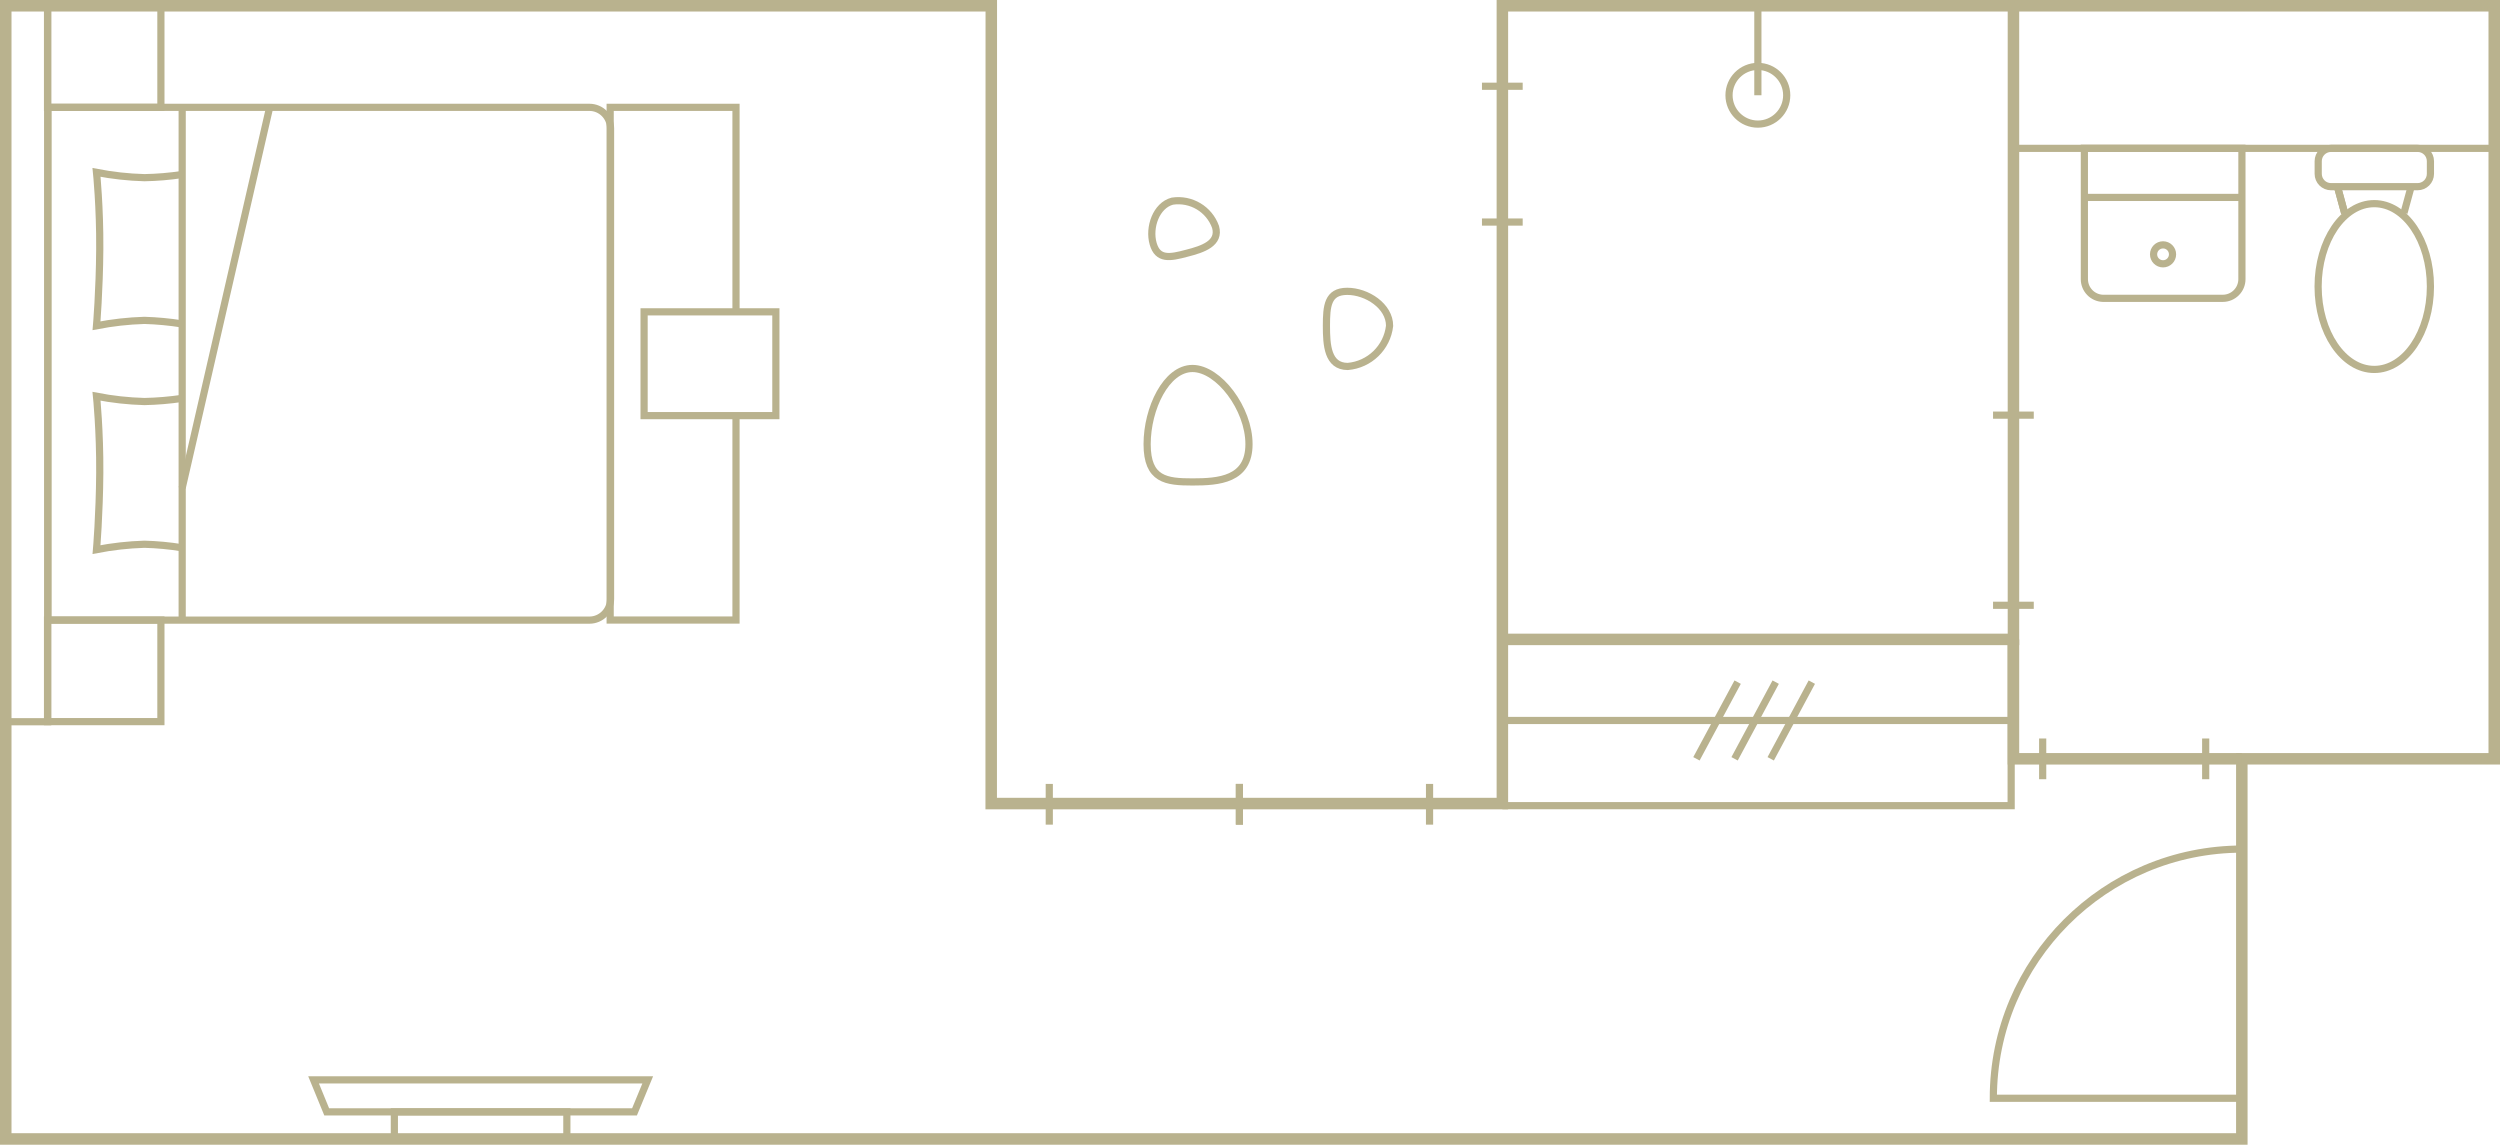
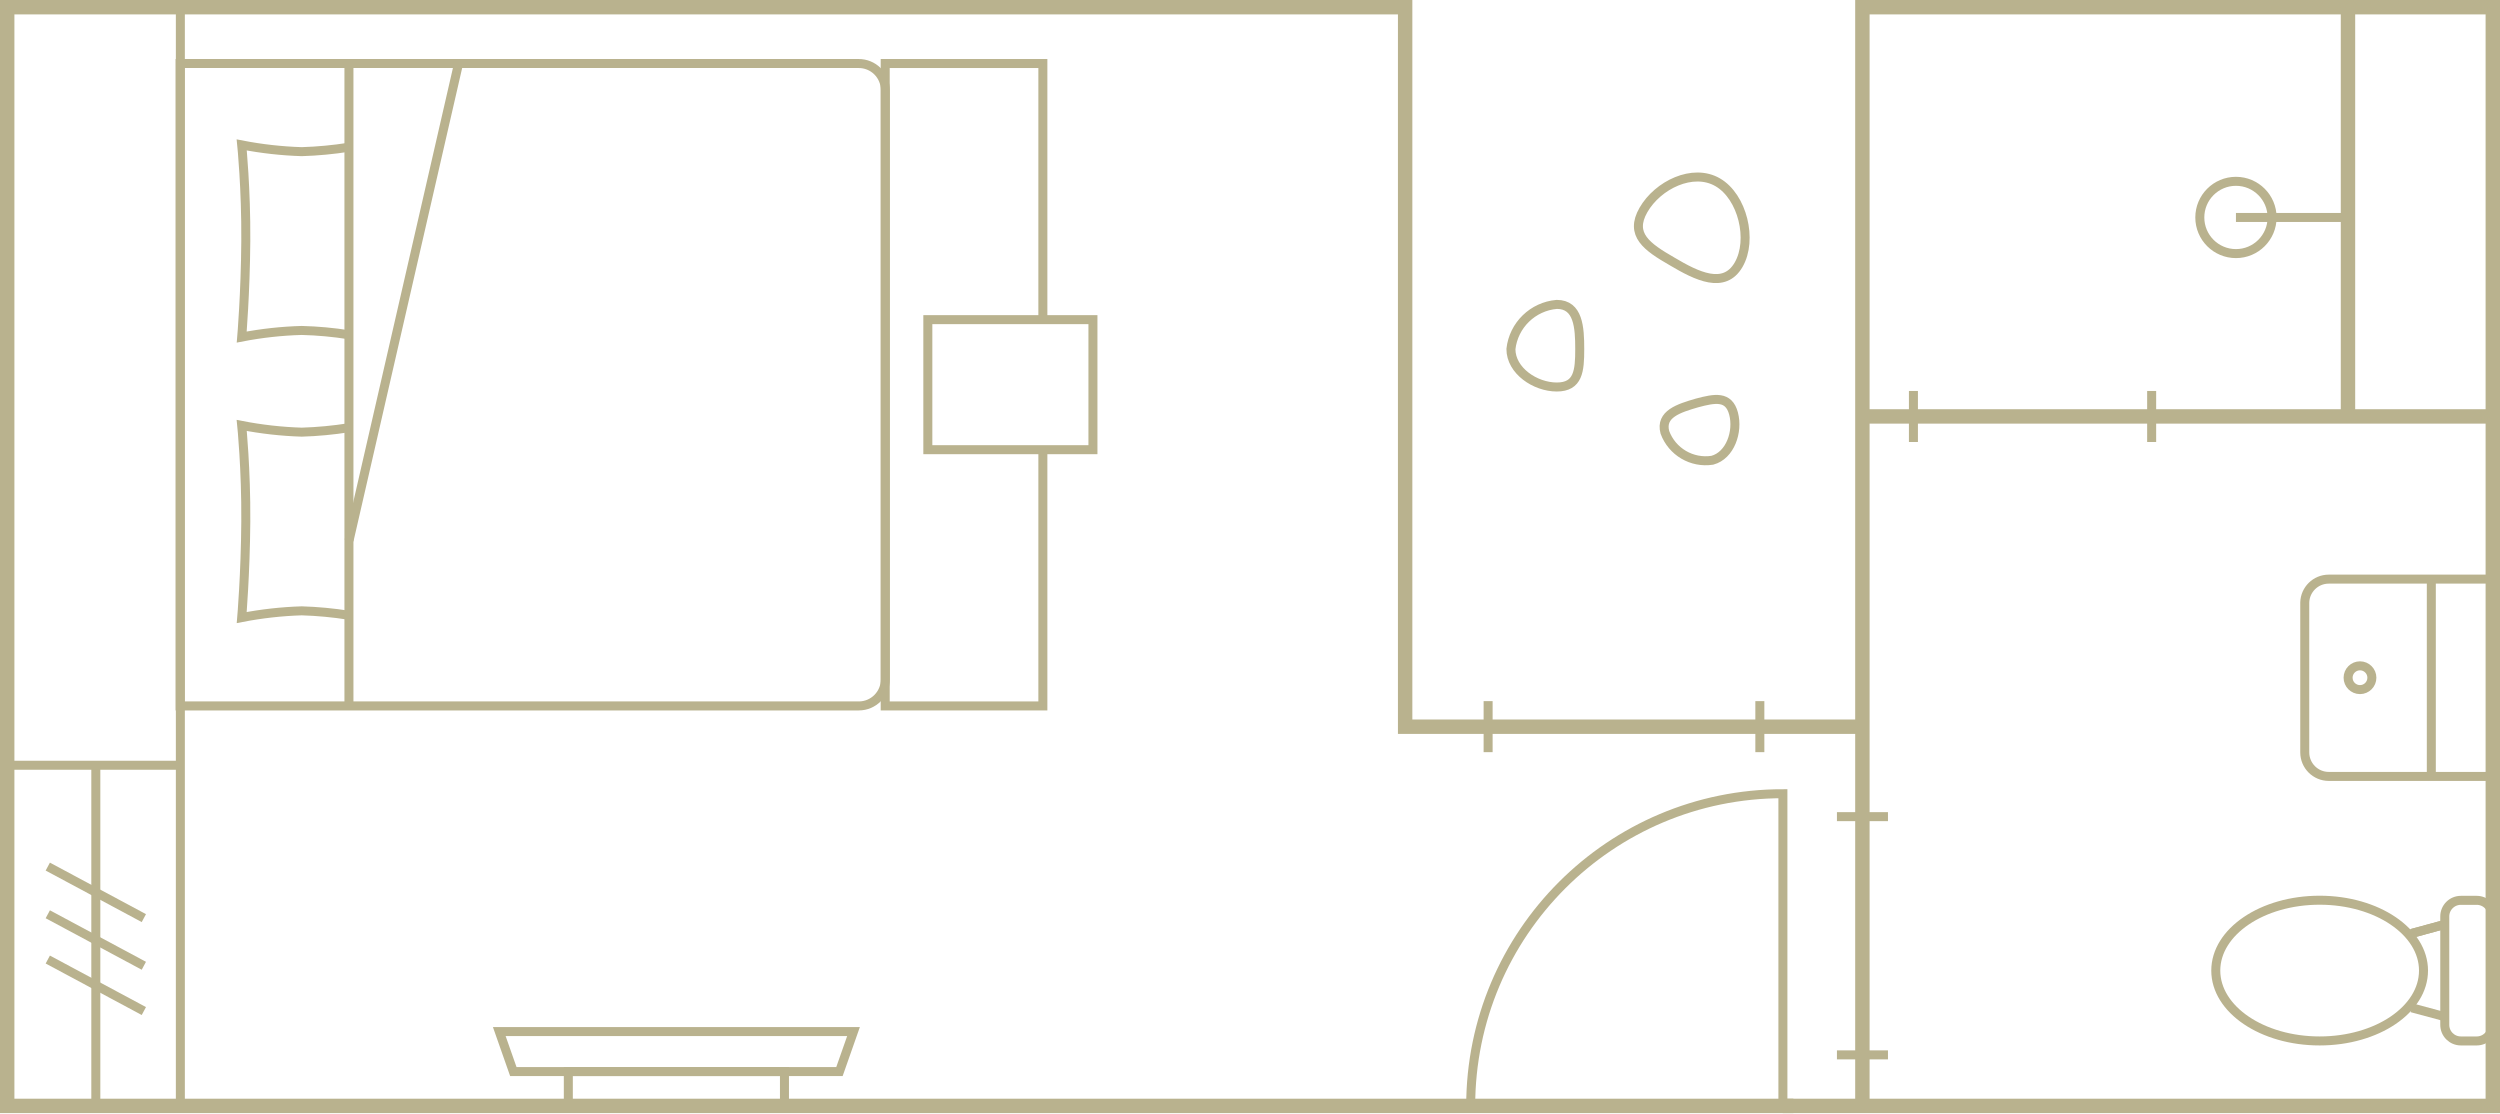
- <svg xmlns="http://www.w3.org/2000/svg" viewBox="0 0 260.87 119.45">
+ <svg xmlns="http://www.w3.org/2000/svg" viewBox="0 0 208.2 92.7">
  <defs>
    <style>.cls-1,.cls-2{fill:none;stroke:#b9b28e;stroke-miterlimit:10;}.cls-1{stroke-width:0.75px;}.cls-2{stroke-width:1.2px;}</style>
  </defs>
  <g id="レイヤー_2" data-name="レイヤー 2">
    <g id="レイヤー_1-2" data-name="レイヤー 1">
-       <ellipse class="cls-1" cx="247.75" cy="29.9" rx="5.86" ry="8.65" />
-       <rect class="cls-1" x="245.75" y="11.62" width="4" height="11.71" rx="1.34" transform="translate(230.28 265.23) rotate(-90)" />
-       <line class="cls-1" x1="243.91" y1="19.49" x2="244.66" y2="22.24" />
-       <line class="cls-1" x1="243.91" y1="19.49" x2="244.66" y2="22.24" />
-       <line class="cls-1" x1="251.6" y1="19.47" x2="250.85" y2="22.22" />
-       <line class="cls-1" x1="210.1" y1="15.48" x2="260.27" y2="15.48" />
-       <line class="cls-2" x1="103.44" y1="0.6" x2="103.44" y2="0.6" />
-       <polygon class="cls-2" points="156.77 0.6 260.27 0.6 260.27 79.18 233.93 79.18 233.93 118.85 0.6 118.85 0.6 0.6 103.44 0.6 103.43 53.81 103.43 83.85 156.77 83.85 156.77 0.6" />
-       <polyline class="cls-2" points="210.1 66.72 210.1 79.18 233.93 79.18" />
-       <polyline class="cls-1" points="209.86 66.72 209.86 84.07 156.77 84.07" />
-       <polyline class="cls-2" points="156.77 66.72 210.1 66.72 210.1 0.6" />
-       <line class="cls-1" x1="184.77" y1="79.18" x2="189.06" y2="71.18" />
-       <line class="cls-1" x1="181" y1="79.18" x2="185.29" y2="71.18" />
-       <line class="cls-1" x1="177.02" y1="79.18" x2="181.32" y2="71.18" />
-       <line class="cls-1" x1="156.77" y1="75.18" x2="210.1" y2="75.18" />
-       <path class="cls-1" d="M219.86,15.07h13.67a0,0,0,0,1,0,0V31.51a0,0,0,0,1,0,0H219.87a2,2,0,0,1-2-2V17A2,2,0,0,1,219.86,15.07Z" transform="translate(202.43 249) rotate(-90)" />
-       <line class="cls-1" x1="217.5" y1="20.6" x2="233.93" y2="20.6" />
-       <circle class="cls-1" cx="225.71" cy="26.54" r="0.99" />
-       <path class="cls-1" d="M5,11.2h56.5a2.21,2.21,0,0,1,2.21,2.21V62.5a2.21,2.21,0,0,1-2.21,2.21H5a0,0,0,0,1,0,0V11.2A0,0,0,0,1,5,11.2Z" />
-       <polyline class="cls-1" points="19.01 11.2 19.01 20.82 19.01 64.7" />
-       <polyline class="cls-1" points="76.8 43.37 76.8 64.7 63.67 64.7 63.67 11.2 76.8 11.2 76.8 32.54" />
-       <rect class="cls-1" x="67.21" y="32.54" width="13.75" height="10.83" />
-       <line class="cls-1" x1="28.14" y1="11.2" x2="19.01" y2="50.92" />
-       <rect class="cls-1" x="4.96" y="0.6" width="11.83" height="10.6" />
-       <rect class="cls-1" x="4.96" y="64.7" width="11.83" height="10.6" />
-       <rect class="cls-1" x="0.6" y="0.6" width="4.38" height="74.71" transform="translate(5.58 75.91) rotate(180)" />
-       <polygon class="cls-1" points="50.15 112.68 32.72 112.68 34.09 116.02 50.15 116.02 66.21 116.02 67.59 112.68 50.15 112.68" />
-       <rect class="cls-1" x="41.15" y="116.02" width="18" height="2.83" />
-       <circle class="cls-1" cx="183.43" cy="9.94" r="3.01" />
-       <line class="cls-1" x1="183.43" y1="9.94" x2="183.43" y2="0.6" />
-       <path class="cls-1" d="M233.93,114.6H208a26,26,0,0,1,26-26" />
-       <line class="cls-1" x1="230.16" y1="81.31" x2="230.16" y2="77.06" />
-       <line class="cls-1" x1="213.15" y1="81.31" x2="213.15" y2="77.06" />
-       <line class="cls-1" x1="212.22" y1="43.32" x2="207.97" y2="43.32" />
-       <line class="cls-1" x1="212.22" y1="63.16" x2="207.97" y2="63.16" />
-       <line class="cls-1" x1="129.33" y1="86.05" x2="129.33" y2="81.8" />
-       <line class="cls-1" x1="109.49" y1="86.05" x2="109.49" y2="81.8" />
-       <line class="cls-1" x1="149.17" y1="86.05" x2="149.17" y2="81.8" />
-       <line class="cls-1" x1="129.33" y1="86.05" x2="129.33" y2="81.8" />
-       <line class="cls-1" x1="158.89" y1="9" x2="154.64" y2="9" />
-       <line class="cls-1" x1="158.89" y1="23.17" x2="154.64" y2="23.17" />
-       <path class="cls-1" d="M138.41,34c0-2.06.12-3.6,2.17-3.6S145,31.93,145,34a4.8,4.8,0,0,1-4.37,4.24C138.53,38.23,138.41,36,138.41,34Z" />
-       <path class="cls-1" d="M124.43,50.29c-2.73,0-4.73-.22-4.73-3.94s2-7.9,4.73-7.9,5.9,4.18,5.9,7.9S127.17,50.29,124.43,50.29Z" />
-       <path class="cls-1" d="M123.82,26.43c-1.72.46-3,.71-3.49-1s.32-4,2-4.44a4.13,4.13,0,0,1,4.51,2.69C127.32,25.39,125.53,26,123.82,26.43Z" />
-       <path class="cls-1" d="M19,33.8a31.17,31.17,0,0,0-3.93-.37,31.14,31.14,0,0,0-5,.56s.31-3.62.34-8-.34-8-.34-8a30.5,30.5,0,0,0,5,.55A29.8,29.8,0,0,0,19,18.21" />
-       <path class="cls-1" d="M19,57.16a29.4,29.4,0,0,0-3.93-.37,31.14,31.14,0,0,0-5,.56s.31-3.63.34-8-.34-8-.34-8a30.5,30.5,0,0,0,5,.55A31.62,31.62,0,0,0,19,41.57" />
+       <line class="cls-1" x1="15.02" y1="0.6" x2="15.02" y2="92.1" />
+       <polyline class="cls-2" points="155.1 92.1 155.1 0.6 207.6 0.6 207.6 92.1 148.47 92.1" />
+       <line class="cls-2" x1="195.54" y1="0.6" x2="195.54" y2="34.68" />
+       <polyline class="cls-2" points="155.1 60.52 117.02 60.52 117.02 0.6 0.6 0.6 0.6 92.1 149.35 92.1" />
+       <line class="cls-2" x1="155.1" y1="34.68" x2="207.6" y2="34.68" />
+       <path class="cls-1" d="M193.93,48.23H207.6a0,0,0,0,1,0,0V64.66a0,0,0,0,1,0,0H193.94a2,2,0,0,1-2-2V50.18A2,2,0,0,1,193.93,48.23Z" />
+       <line class="cls-1" x1="159.35" y1="32.56" x2="159.35" y2="36.81" />
+       <line class="cls-1" x1="179.19" y1="32.56" x2="179.19" y2="36.81" />
+       <line class="cls-1" x1="152.98" y1="87.85" x2="157.23" y2="87.85" />
+       <line class="cls-1" x1="152.98" y1="68.01" x2="157.23" y2="68.01" />
+       <line class="cls-1" x1="123.93" y1="58.39" x2="123.93" y2="62.64" />
+       <line class="cls-1" x1="146.56" y1="58.39" x2="146.56" y2="62.64" />
+       <path class="cls-1" d="M131.56,29.07c0,1.8-.11,3.16-1.91,3.16s-3.82-1.36-3.82-3.16a4.2,4.2,0,0,1,3.82-3.72C131.45,25.35,131.56,27.27,131.56,29.07Z" />
+       <path class="cls-1" d="M139.25,21.77c-2.08-1.2-3.57-2.22-2.38-4.29s4.11-3.5,6.18-2.3,2.94,4.8,1.74,6.87S141.32,23,139.25,21.77Z" />
+       <path class="cls-1" d="M141.32,33.56c1.5-.4,2.65-.62,3.05.88s-.27,3.49-1.77,3.89A3.62,3.62,0,0,1,138.65,36C138.25,34.48,139.82,34,141.32,33.56Z" />
+       <path class="cls-1" d="M148.48,92.1v-26a26,26,0,0,0-26,26" />
+       <line class="cls-1" x1="202.48" y1="48.23" x2="202.48" y2="64.66" />
+       <circle class="cls-1" cx="196.54" cy="56.44" r="0.99" />
+       <circle class="cls-1" cx="186.21" cy="18.11" r="3.01" />
+       <line class="cls-1" x1="186.21" y1="18.11" x2="195.54" y2="18.11" />
+       <line class="cls-1" x1="15.02" y1="63.73" x2="0.6" y2="63.73" />
+       <polygon class="cls-1" points="56.33 85.91 41.58 85.91 42.75 89.24 56.33 89.24 69.91 89.24 71.08 85.91 56.33 85.91" />
+       <rect class="cls-1" x="47.33" y="89.24" width="18" height="2.83" />
+       <line class="cls-1" x1="3.98" y1="79.91" x2="11.98" y2="84.2" />
+       <line class="cls-1" x1="3.98" y1="76.14" x2="11.98" y2="80.43" />
+       <line class="cls-1" x1="3.98" y1="72.17" x2="11.98" y2="76.46" />
+       <line class="cls-1" x1="7.98" y1="63.73" x2="7.98" y2="92.08" />
+       <path class="cls-1" d="M15,5.29h56.5A2.21,2.21,0,0,1,73.73,7.5V56.58a2.21,2.21,0,0,1-2.21,2.21H15a0,0,0,0,1,0,0V5.29A0,0,0,0,1,15,5.29Z" />
+       <polyline class="cls-1" points="29.06 5.29 29.06 14.9 29.06 58.79" />
+       <line class="cls-1" x1="38.19" y1="5.29" x2="29.07" y2="45.01" />
+       <path class="cls-1" d="M29.06,27.88a29.63,29.63,0,0,0-3.93-.36,30.68,30.68,0,0,0-5,.55s.31-3.62.34-8-.34-8-.34-8a31.34,31.34,0,0,0,5,.56,31.17,31.17,0,0,0,3.93-.37" />
+       <path class="cls-1" d="M29.06,51.24a31.17,31.17,0,0,0-3.93-.37,31.34,31.34,0,0,0-5,.56s.31-3.62.34-8-.34-8-.34-8a31.34,31.34,0,0,0,5,.56,31.17,31.17,0,0,0,3.93-.37" />
+       <polyline class="cls-1" points="86.85 37.45 86.85 58.79 73.72 58.79 73.72 5.29 86.85 5.29 86.85 26.62" />
+       <rect class="cls-1" x="77.27" y="26.62" width="13.75" height="10.83" />
+       <ellipse class="cls-1" cx="193.18" cy="80.83" rx="8.65" ry="5.86" />
+       <rect class="cls-1" x="203.6" y="74.98" width="4" height="11.71" rx="1.34" />
+       <line class="cls-1" x1="203.58" y1="76.99" x2="200.83" y2="77.74" />
+       <line class="cls-1" x1="203.58" y1="76.99" x2="200.83" y2="77.74" />
+       <line class="cls-1" x1="203.6" y1="84.67" x2="200.85" y2="83.93" />
    </g>
  </g>
</svg>
